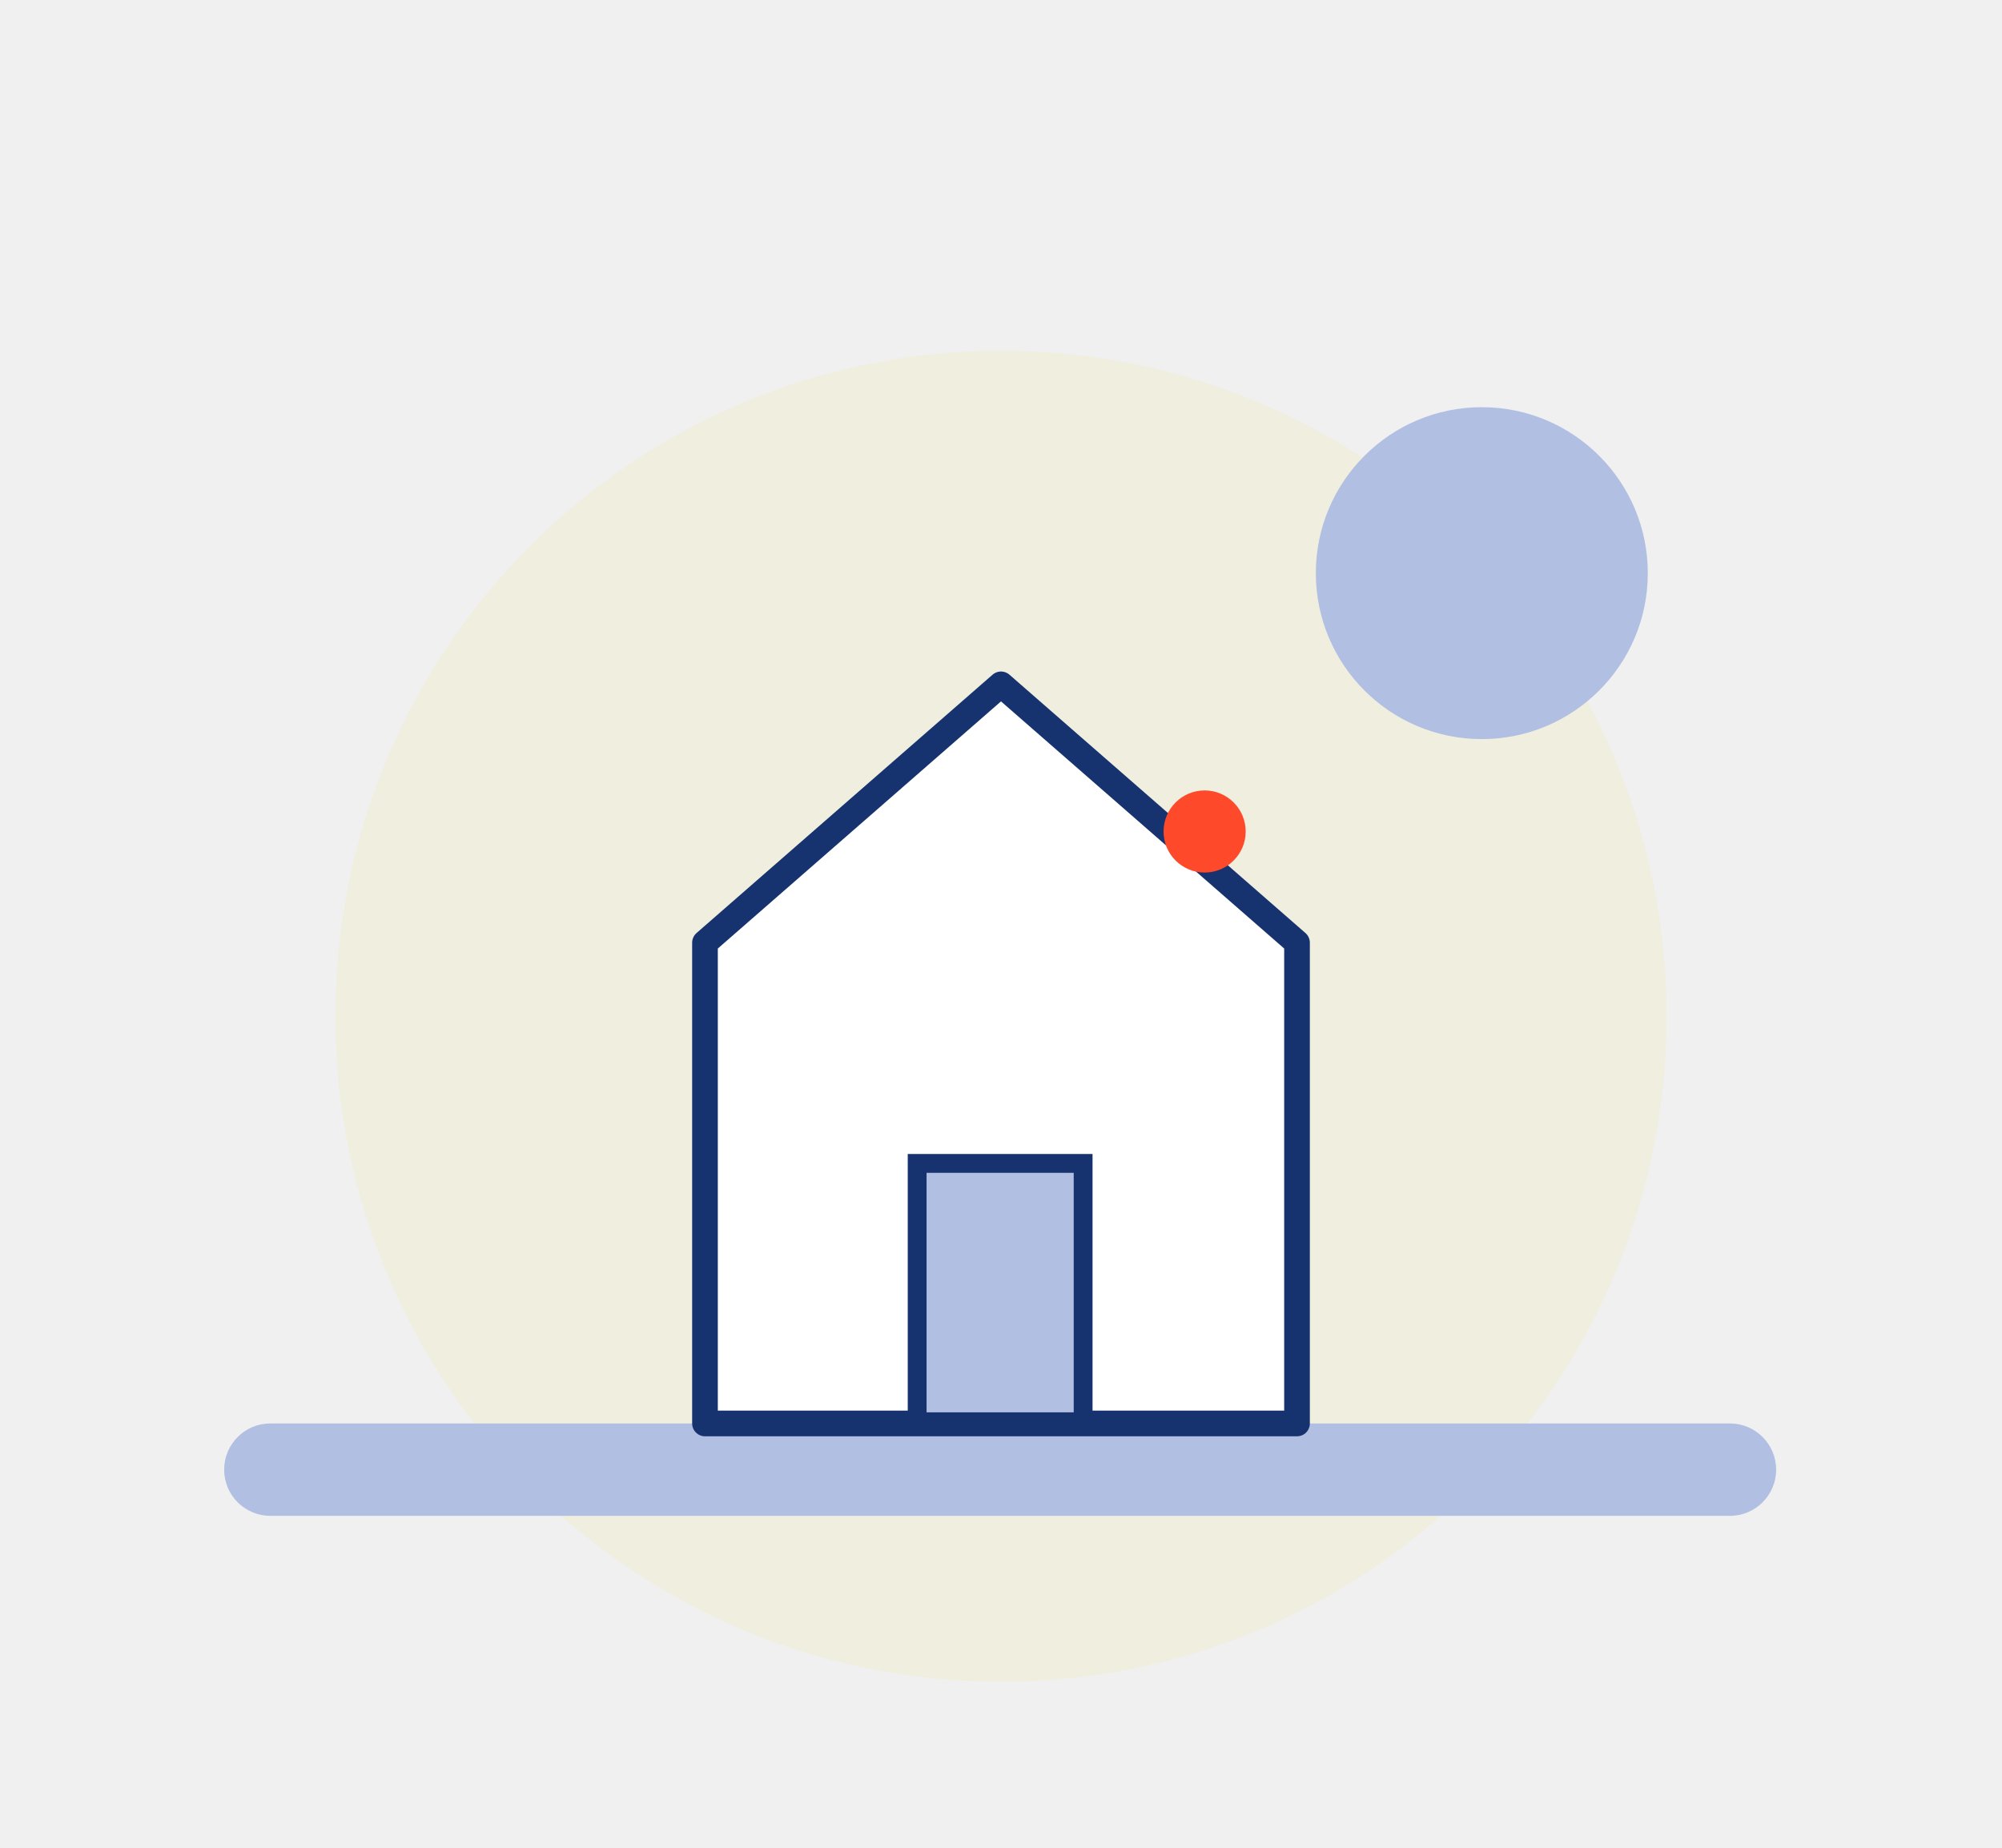
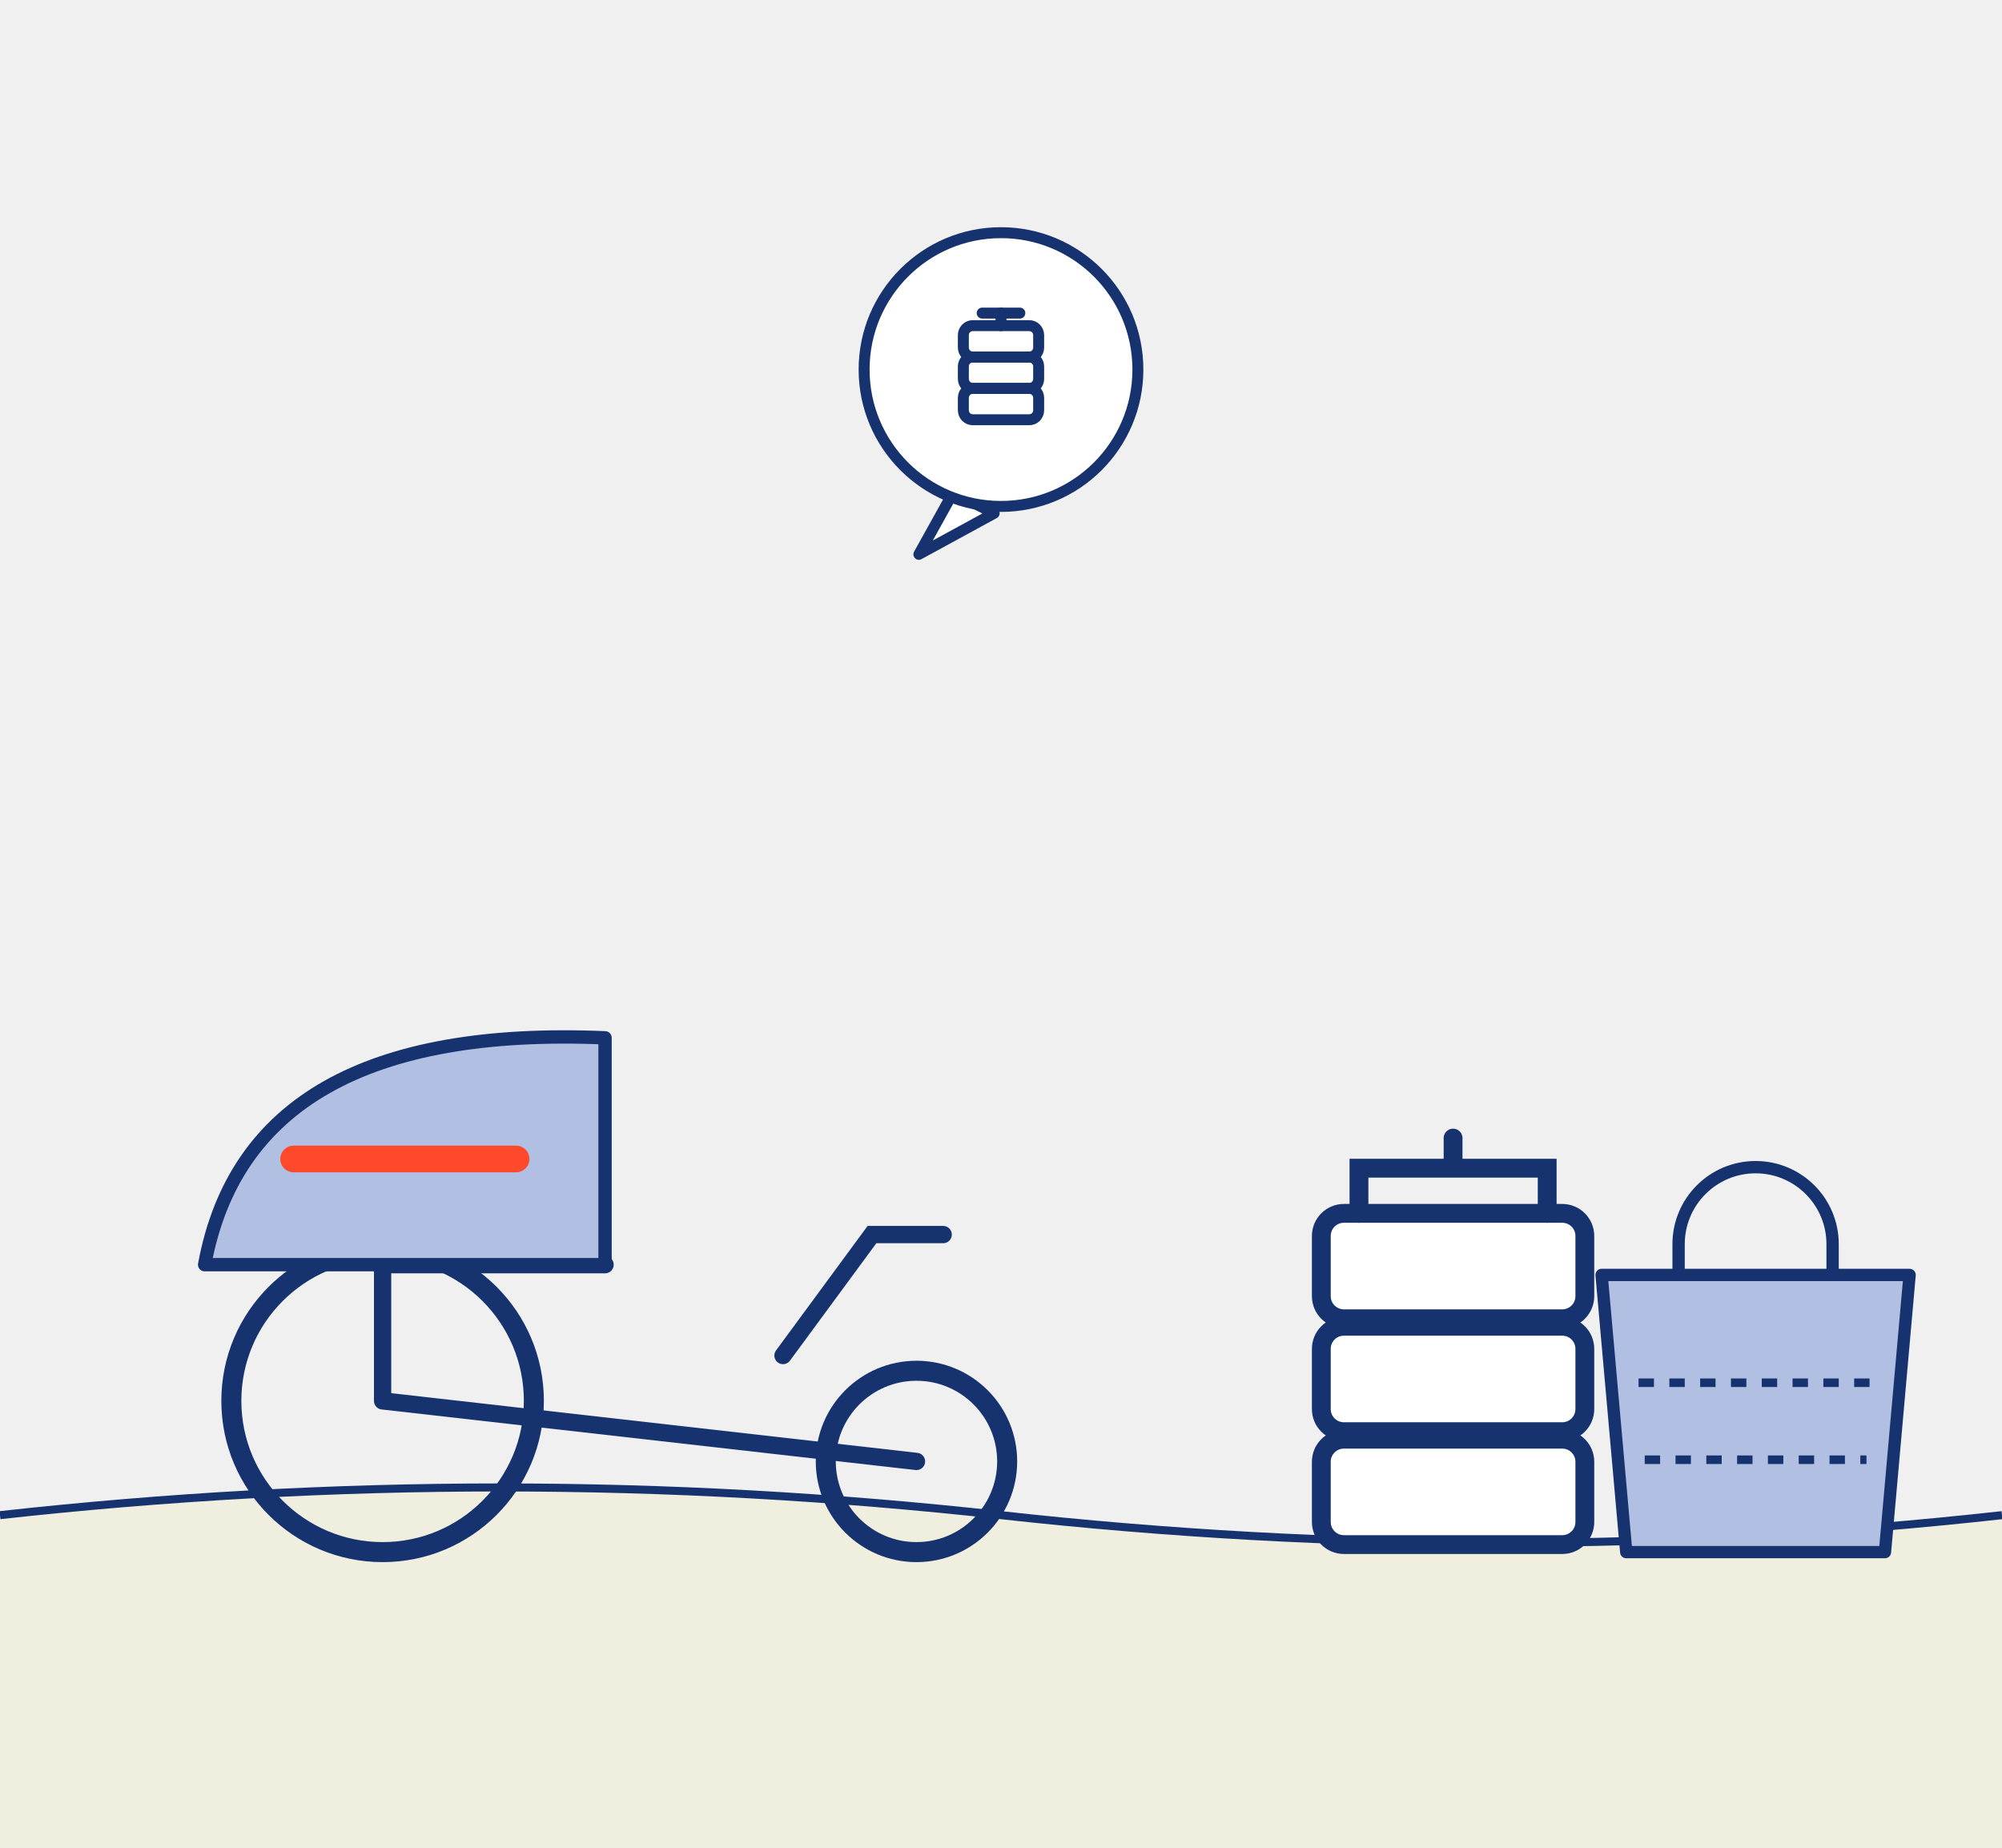
<svg xmlns="http://www.w3.org/2000/svg" viewBox="0 0 1170 1080" width="1170" height="1080">
-   <circle cx="585" cy="594" r="389" fill="#F0EEDF" />
-   <circle cx="866" cy="335" r="97" fill="#B1BFE2" />
-   <rect x="131" y="832" width="907" height="54" rx="27" fill="#B1BFE2" />
-   <path d="M412 832V551l173 -151 173 151V832z" fill="#FFFFFF" stroke="#16336F" stroke-width="15" stroke-linejoin="round" />
-   <rect x="536" y="680" width="97" height="151" fill="#B1BFE2" stroke="#16336F" stroke-width="11" />
-   <circle cx="704" cy="486" r="24" fill="#FE492A" />
+   <path d="M0 885.6q292.5 -32.4 585.0 0t585.0 0V1080H0z" fill="#F0EEDF" />
+   <path d="M0 885.6q292.5 -32.4 585.0 0t585.0 0" fill="none" stroke="#16336F" stroke-width="4.7" />
+   <circle cx="223.6" cy="818.8" r="88.4" fill="none" stroke="#16336F" stroke-width="11.7" />
+   <circle cx="535.6" cy="854.2" r="53.0" fill="none" stroke="#16336F" stroke-width="11.7" />
+   <path d="M223.6 818.8l312.0 35.4M223.6 818.8v-79.6h130.0" fill="none" stroke="#16336F" stroke-width="10.1" stroke-linecap="round" />
+   <path d="M119.6 739.2q26.0-141.4 234.0-132.6v132.6z" fill="#B1BFE2" stroke="#16336F" stroke-width="7.8" stroke-linejoin="round" />
+   <path d="M171.6 677.4h130.0" stroke="#FE492A" stroke-width="15.6" stroke-linecap="round" />
+   <path d="M457.6 792.3l52.0-70.7h41.6" fill="none" stroke="#16336F" stroke-width="10.1" stroke-linecap="round" />
+   <rect x="772.2" y="841.2" width="154.0" height="61.6" rx="13.2" fill="#FFFFFF" stroke="#16336F" stroke-width="11.0" />
+   <rect x="772.2" y="775.2" width="154.0" height="61.6" rx="13.2" fill="#FFFFFF" stroke="#16336F" stroke-width="11.0" />
+   <rect x="772.2" y="709.2" width="154.0" height="61.6" rx="13.2" fill="#FFFFFF" stroke="#16336F" stroke-width="11.0" />
+   <path d="M794.2 709.2v-26.4h110.0v26.4M849.2 682.8v-17.6" fill="none" stroke="#16336F" stroke-width="11.0" stroke-linecap="round" />
+   <path d="M936.0 745.2h180.0l-14.4 162.0h-151.2z" fill="#B1BFE2" stroke="#16336F" stroke-width="7.2" stroke-linejoin="round" />
+   <path d="M981.0 745.2v-18.0a45.0 45.0 0 0 1 90.0 0v18.0" fill="none" stroke="#16336F" stroke-width="7.2" />
+   <path d="M957.6 808.2h136.8M961.2 853.2h129.6" stroke="#16336F" stroke-width="5.0" stroke-dasharray="9.0 9.0" />
+   <path d="M557.0 288.0l-20.0 36.0l44.0 -24.0z" fill="#FFFFFF" stroke="#16336F" stroke-width="6.4" stroke-linejoin="round" />
+   <circle cx="585.0" cy="216.0" r="80" fill="#FFFFFF" stroke="#16336F" stroke-width="6.4" />
+   <g transform="translate(541.0 172.0) scale(3.667)" fill="none" stroke="#16336F" stroke-width="1.75" stroke-linecap="round" stroke-linejoin="round">
+     <path d="M9 3h6" />
+     <path d="M12 3v2" />
+     <rect x="6" y="5" width="12" height="5" rx="1.5" />
+     <rect x="6" y="10" width="12" height="5" rx="1.5" />
+     <rect x="6" y="15" width="12" height="5" rx="1.5" />
+   </g>
</svg>
